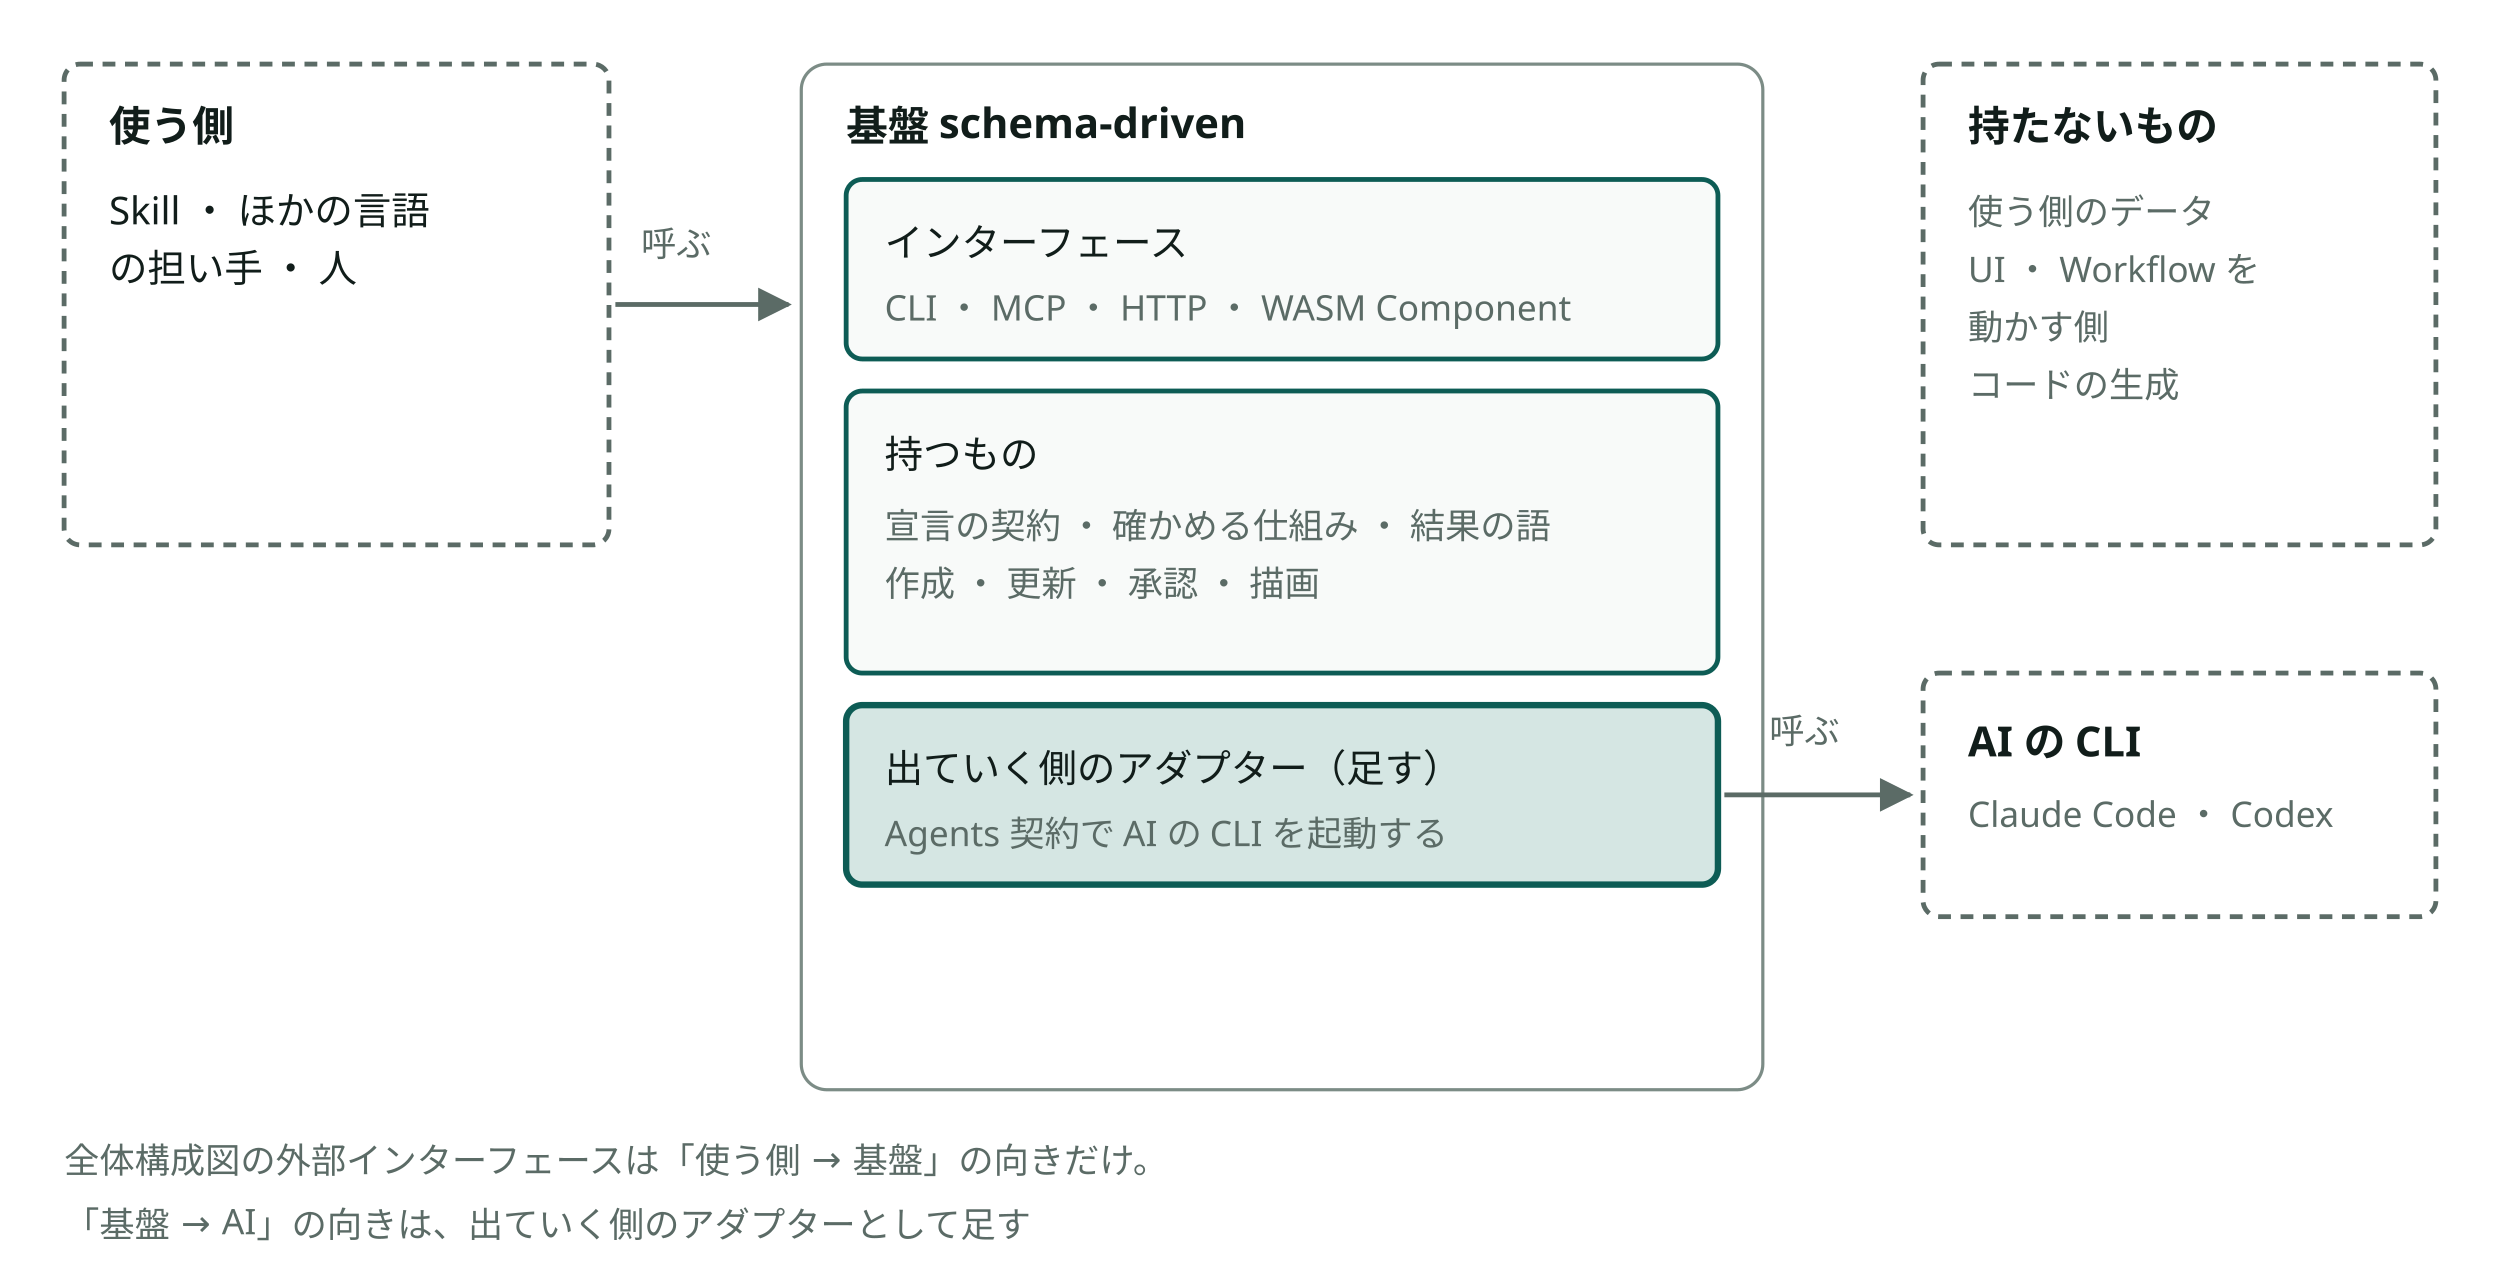
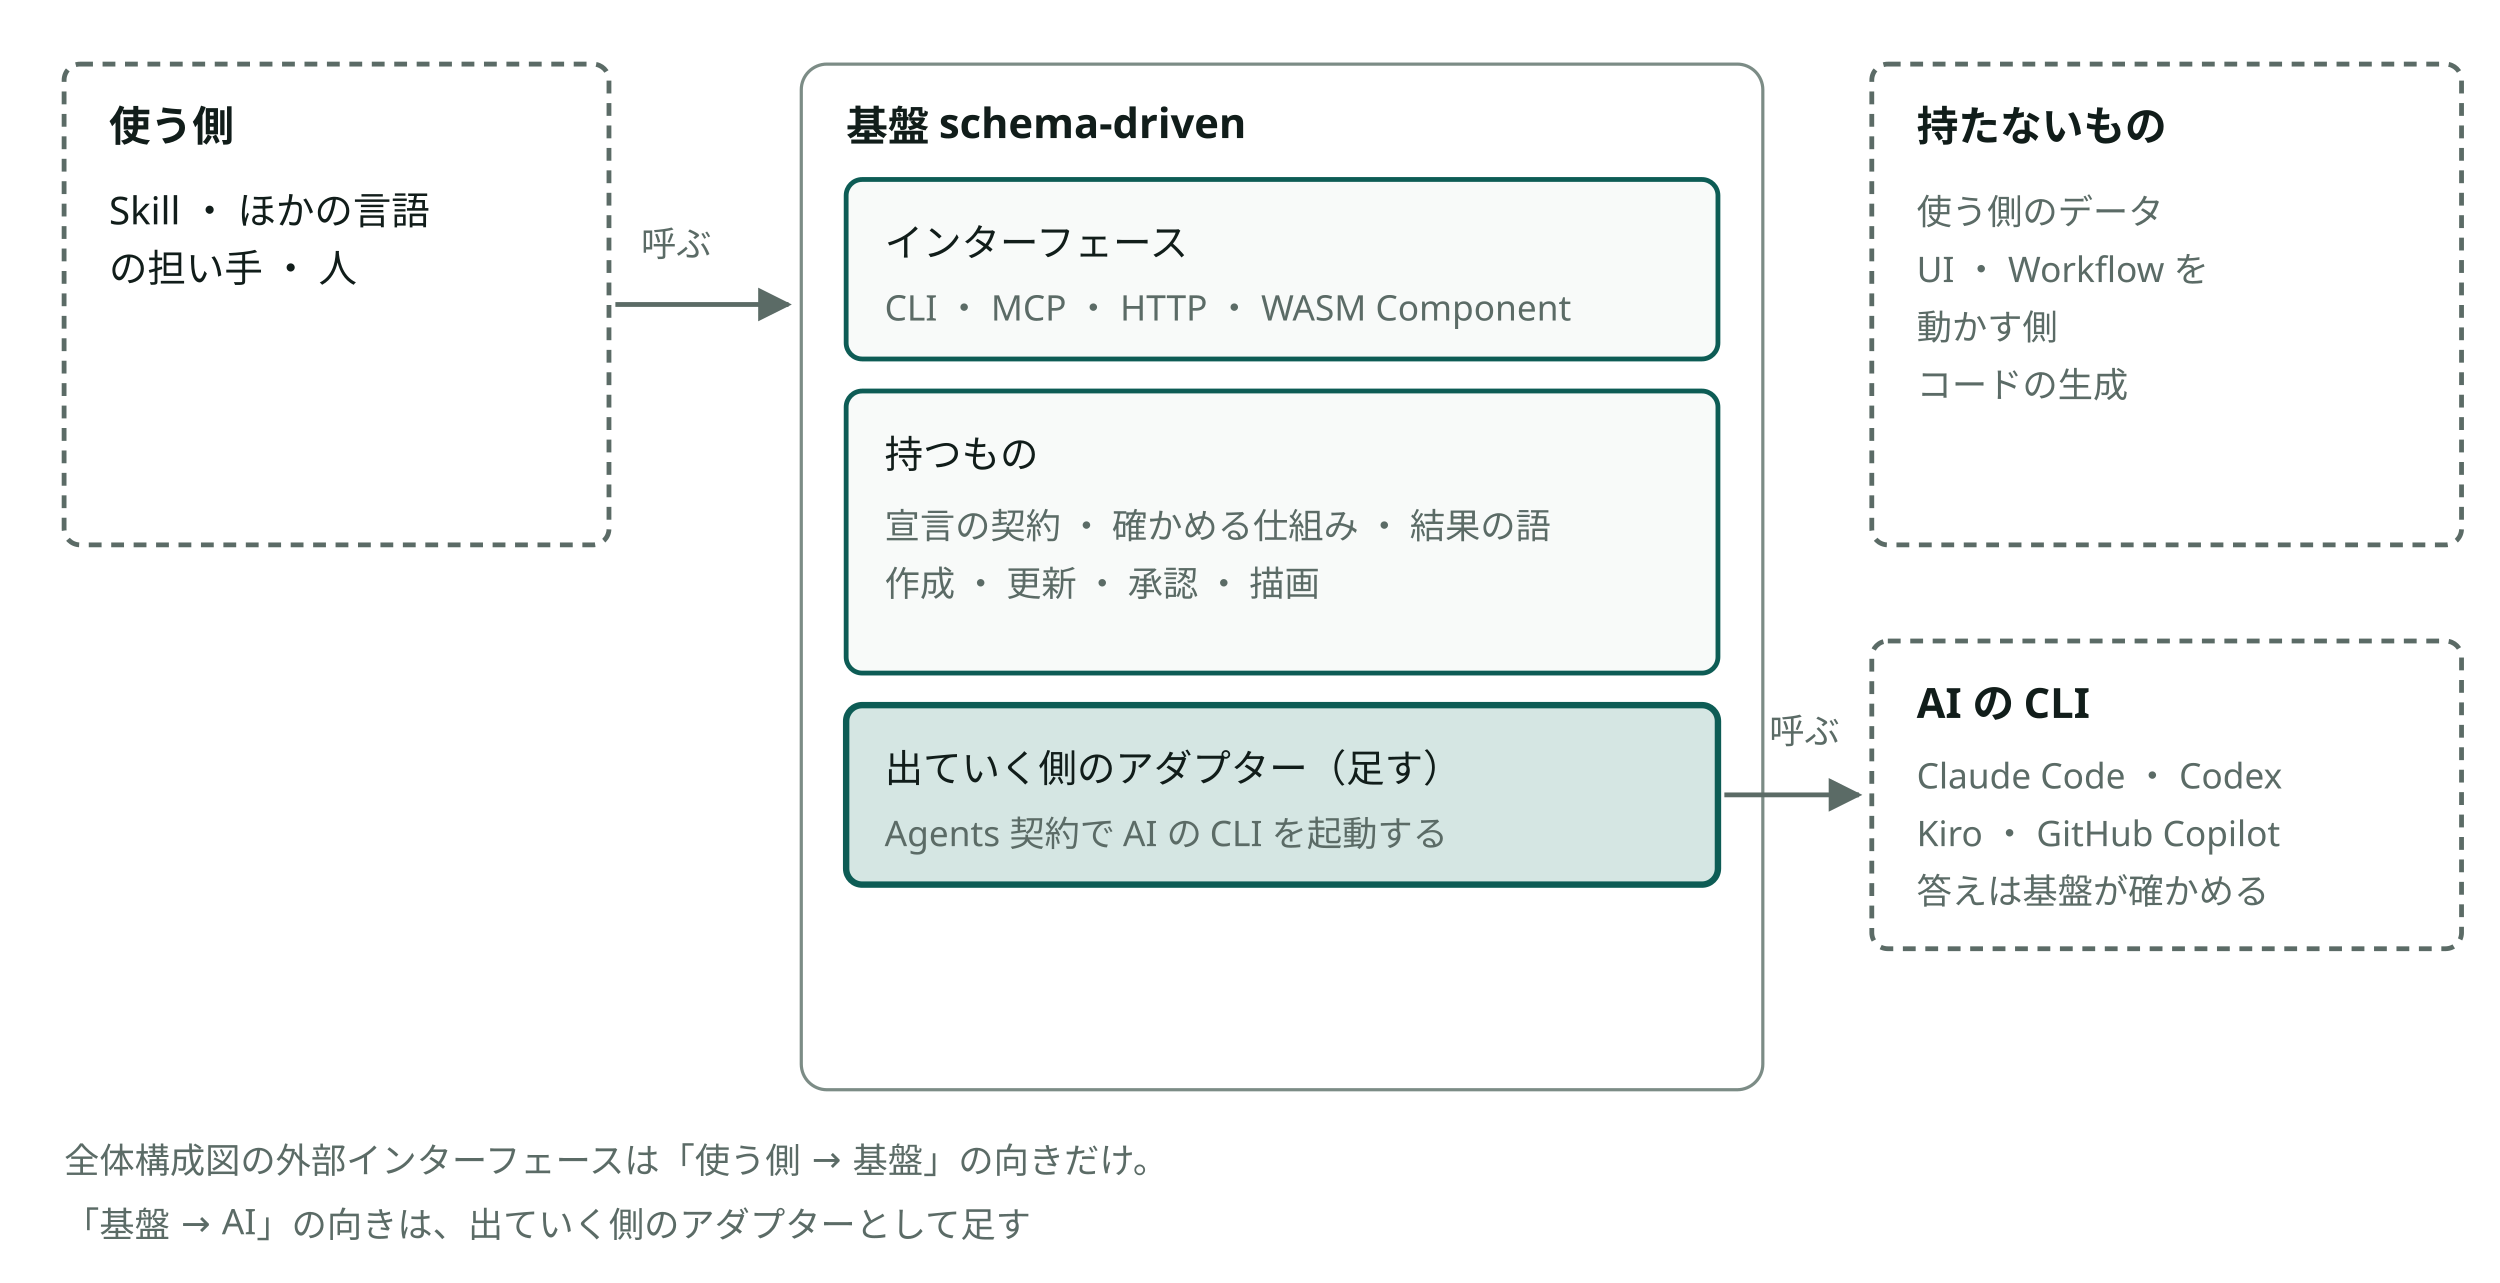
<svg viewBox="0 0 780 400" style="min-width:660px" role="img" aria-label="基盤の境界と、呼ぶ向き" class="dsvg">
-   <style data-dsvg="dark">.dsvg .boundary{stroke:var(--dsvg-ink-soft,#5B6B66)}.dsvg .title{fill:var(--dsvg-ink,#111D1A);font-size:13px;font-weight:700}.dsvg .label{fill:var(--dsvg-ink,#111D1A);font-size:12px}.dsvg .flow{stroke:var(--dsvg-ink-soft,#5B6B66)}.dsvg .note{fill:var(--dsvg-ink-soft,#5B6B66);font-size:11px}.dsvg .area{stroke:var(--dsvg-line,#7C8C86)}.dsvg .box{fill:var(--dsvg-box-fill,#F8FAF9);stroke:var(--dsvg-accent,#0D5C55)}.dsvg .box.focus{fill:var(--dsvg-accent-bg,#D5E6E3);stroke:var(--dsvg-accent,#0D5C55)}.dsvg #dsvg-22987133-arrow-5B6B66 path{fill:var(--dsvg-ink-soft,#5B6B66)}@media (prefers-color-scheme:dark){:root:not([data-theme="light"]) .dsvg,.dsvg:root:not([data-theme="light"]){--dsvg-ink-soft:#9DADA8;--dsvg-ink:#E6EEEB;--dsvg-line:#62756F;--dsvg-box-fill:#16211E;--dsvg-accent:#6CC9B8;--dsvg-accent-bg:#173330}}:root[data-theme="dark"] .dsvg{--dsvg-ink-soft:#9DADA8;--dsvg-ink:#E6EEEB;--dsvg-line:#62756F;--dsvg-box-fill:#16211E;--dsvg-accent:#6CC9B8;--dsvg-accent-bg:#173330}</style>
+   <style data-dsvg="dark">.dsvg .boundary{stroke:var(--dsvg-ink-soft,#5B6B66)}.dsvg .title{fill:var(--dsvg-ink,#111D1A);font-size:13px;font-weight:700}.dsvg .label{fill:var(--dsvg-ink,#111D1A);font-size:12px}.dsvg .flow{stroke:var(--dsvg-ink-soft,#5B6B66)}.dsvg .note{fill:var(--dsvg-ink-soft,#5B6B66);font-size:11px}.dsvg .area{stroke:var(--dsvg-line,#7C8C86)}.dsvg .box{fill:var(--dsvg-box-fill,#F8FAF9);stroke:var(--dsvg-accent,#0D5C55)}.dsvg .box.focus{fill:var(--dsvg-accent-bg,#D5E6E3);stroke:var(--dsvg-accent,#0D5C55)}.dsvg #dsvg-0a9ef0b3-arrow-5B6B66 path{fill:var(--dsvg-ink-soft,#5B6B66)}@media (prefers-color-scheme:dark){:root:not([data-theme="light"]) .dsvg,.dsvg:root:not([data-theme="light"]){--dsvg-ink-soft:#9DADA8;--dsvg-ink:#E6EEEB;--dsvg-line:#62756F;--dsvg-box-fill:#16211E;--dsvg-accent:#6CC9B8;--dsvg-accent-bg:#173330}}:root[data-theme="dark"] .dsvg{--dsvg-ink-soft:#9DADA8;--dsvg-ink:#E6EEEB;--dsvg-line:#62756F;--dsvg-box-fill:#16211E;--dsvg-accent:#6CC9B8;--dsvg-accent-bg:#173330}</style>
  <defs data-dsvg="marker">
-     <marker id="dsvg-22987133-arrow-5B6B66" viewBox="0 0 10 10" refX="9" refY="5" markerWidth="7" markerHeight="7" orient="auto-start-reverse">
+     <marker id="dsvg-0a9ef0b3-arrow-5B6B66" viewBox="0 0 10 10" refX="9" refY="5" markerWidth="7" markerHeight="7" orient="auto-start-reverse">
      <path d="M0,0 L10,5 L0,10 z" fill="#5B6B66" />
    </marker>
  </defs>
  <rect class="boundary" x="20" y="20" width="170" height="150" fill="none" stroke="#5B6B66" stroke-width="1.5" stroke-dasharray="4 3" rx="5" />
  <text class="title" x="34" y="44" font-family="Noto Sans JP, Hiragino Kaku Gothic ProN, sans-serif" font-size="13" font-weight="700" fill="#111D1A">使う側</text>
  <text class="label" x="34" y="70" font-family="Noto Sans JP, Hiragino Kaku Gothic ProN, sans-serif" font-size="12" fill="#111D1A">Skill ・ ほかの言語</text>
  <text class="label" x="34" y="88" font-family="Noto Sans JP, Hiragino Kaku Gothic ProN, sans-serif" font-size="12" fill="#111D1A">の担い手 ・ 人</text>
-   <path class="flow" d="M192,95 H246" fill="none" stroke="#5B6B66" stroke-width="1.5" marker-end="url(#dsvg-22987133-arrow-5B6B66)" />
+   <path class="flow" d="M192,95 H246" fill="none" stroke="#5B6B66" stroke-width="1.5" marker-end="url(#dsvg-0a9ef0b3-arrow-5B6B66)" />
  <text class="note" x="200" y="80" font-family="Noto Sans JP, Hiragino Kaku Gothic ProN, sans-serif" font-size="11" fill="#5B6B66">呼ぶ</text>
  <rect class="area" x="250" y="20" width="300" height="320" fill="none" stroke="#7C8C86" stroke-width="1" rx="8" />
  <text class="title" x="264" y="44" font-family="Noto Sans JP, Hiragino Kaku Gothic ProN, sans-serif" font-size="13" font-weight="700" fill="#111D1A">基盤 schema-driven</text>
  <rect class="box" x="264" y="56" width="272" height="56" fill="#F8FAF9" stroke="#0D5C55" stroke-width="1.5" rx="5" />
  <text class="label" x="276" y="80" font-family="Noto Sans JP, Hiragino Kaku Gothic ProN, sans-serif" font-size="12" fill="#111D1A">インターフェース</text>
  <text class="note" x="276" y="100" font-family="Noto Sans JP, Hiragino Kaku Gothic ProN, sans-serif" font-size="11" fill="#5B6B66">CLI ・ MCP ・ HTTP ・ WASM Component</text>
  <rect class="box" x="264" y="122" width="272" height="88" fill="#F8FAF9" stroke="#0D5C55" stroke-width="1.5" rx="5" />
  <text class="label" x="276" y="146" font-family="Noto Sans JP, Hiragino Kaku Gothic ProN, sans-serif" font-size="12" fill="#111D1A">持つもの</text>
  <text class="note" x="276" y="168" font-family="Noto Sans JP, Hiragino Kaku Gothic ProN, sans-serif" font-size="11" fill="#5B6B66">宣言の契約 ・ 確かめる仕組み ・ 結果の語</text>
  <text class="note" x="276" y="186" font-family="Noto Sans JP, Hiragino Kaku Gothic ProN, sans-serif" font-size="11" fill="#5B6B66">作成 ・ 更新 ・ 承認 ・ 描画</text>
  <rect class="box focus" x="264" y="220" width="272" height="56" fill="#D5E6E3" stroke="#0D5C55" stroke-width="2" rx="5" />
  <text class="label" x="276" y="244" font-family="Noto Sans JP, Hiragino Kaku Gothic ProN, sans-serif" font-size="12" fill="#111D1A">出ていく側のアダプター（足す）</text>
  <text class="note" x="276" y="264" font-family="Noto Sans JP, Hiragino Kaku Gothic ProN, sans-serif" font-size="11" fill="#5B6B66">Agents 契約で AI の CLI を起動する</text>
-   <path class="flow" d="M538,248 H596" fill="none" stroke="#5B6B66" stroke-width="1.5" marker-end="url(#dsvg-22987133-arrow-5B6B66)" />
+   <path class="flow" d="M538,248 H580" fill="none" stroke="#5B6B66" stroke-width="1.5" marker-end="url(#dsvg-0a9ef0b3-arrow-5B6B66)" />
  <text class="note" x="552" y="232" font-family="Noto Sans JP, Hiragino Kaku Gothic ProN, sans-serif" font-size="11" fill="#5B6B66">呼ぶ</text>
-   <rect class="boundary" x="600" y="210" width="160" height="76" fill="none" stroke="#5B6B66" stroke-width="1.5" stroke-dasharray="4 3" rx="5" />
-   <text class="title" x="614" y="236" font-family="Noto Sans JP, Hiragino Kaku Gothic ProN, sans-serif" font-size="13" font-weight="700" fill="#111D1A">AI の CLI</text>
-   <text class="note" x="614" y="258" font-family="Noto Sans JP, Hiragino Kaku Gothic ProN, sans-serif" font-size="11" fill="#5B6B66">Claude Code ・ Codex</text>
-   <rect class="boundary" x="600" y="20" width="160" height="150" fill="none" stroke="#5B6B66" stroke-width="1.5" stroke-dasharray="4 3" rx="5" />
-   <text class="title" x="614" y="44" font-family="Noto Sans JP, Hiragino Kaku Gothic ProN, sans-serif" font-size="13" font-weight="700" fill="#111D1A">持たないもの</text>
-   <text class="note" x="614" y="70" font-family="Noto Sans JP, Hiragino Kaku Gothic ProN, sans-serif" font-size="11" fill="#5B6B66">使う側のデータ</text>
-   <text class="note" x="614" y="88" font-family="Noto Sans JP, Hiragino Kaku Gothic ProN, sans-serif" font-size="11" fill="#5B6B66">UI ・ Workflow を</text>
-   <text class="note" x="614" y="106" font-family="Noto Sans JP, Hiragino Kaku Gothic ProN, sans-serif" font-size="11" fill="#5B6B66">動かす側</text>
-   <text class="note" x="614" y="124" font-family="Noto Sans JP, Hiragino Kaku Gothic ProN, sans-serif" font-size="11" fill="#5B6B66">コードの生成</text>
+   <rect class="boundary" x="584" y="200" width="184" height="96" fill="none" stroke="#5B6B66" stroke-width="1.5" stroke-dasharray="4 3" rx="5" />
+   <text class="title" x="598" y="224" font-family="Noto Sans JP, Hiragino Kaku Gothic ProN, sans-serif" font-size="13" font-weight="700" fill="#111D1A">AI の CLI</text>
+   <text class="note" x="598" y="246" font-family="Noto Sans JP, Hiragino Kaku Gothic ProN, sans-serif" font-size="11" fill="#5B6B66">Claude Code ・ Codex</text>
+   <text class="note" x="598" y="264" font-family="Noto Sans JP, Hiragino Kaku Gothic ProN, sans-serif" font-size="11" fill="#5B6B66">Kiro ・ GitHub Copilot</text>
+   <text class="note" x="598" y="282" font-family="Noto Sans JP, Hiragino Kaku Gothic ProN, sans-serif" font-size="11" fill="#5B6B66">答えは基盤が確かめる</text>
+   <rect class="boundary" x="584" y="20" width="184" height="150" fill="none" stroke="#5B6B66" stroke-width="1.5" stroke-dasharray="4 3" rx="5" />
+   <text class="title" x="598" y="44" font-family="Noto Sans JP, Hiragino Kaku Gothic ProN, sans-serif" font-size="13" font-weight="700" fill="#111D1A">持たないもの</text>
+   <text class="note" x="598" y="70" font-family="Noto Sans JP, Hiragino Kaku Gothic ProN, sans-serif" font-size="11" fill="#5B6B66">使う側のデータ</text>
+   <text class="note" x="598" y="88" font-family="Noto Sans JP, Hiragino Kaku Gothic ProN, sans-serif" font-size="11" fill="#5B6B66">UI ・ Workflow を</text>
+   <text class="note" x="598" y="106" font-family="Noto Sans JP, Hiragino Kaku Gothic ProN, sans-serif" font-size="11" fill="#5B6B66">動かす側</text>
+   <text class="note" x="598" y="124" font-family="Noto Sans JP, Hiragino Kaku Gothic ProN, sans-serif" font-size="11" fill="#5B6B66">コードの生成</text>
  <text class="note" x="20" y="366" font-family="Noto Sans JP, Hiragino Kaku Gothic ProN, sans-serif" font-size="11" fill="#5B6B66">全体構成図の外部インターフェースは「使う側 → 基盤」の向きだけ。</text>
  <text class="note" x="20" y="386" font-family="Noto Sans JP, Hiragino Kaku Gothic ProN, sans-serif" font-size="11" fill="#5B6B66">「基盤 → AI」の向きは、出ていく側のアダプターとして足す</text>
</svg>
